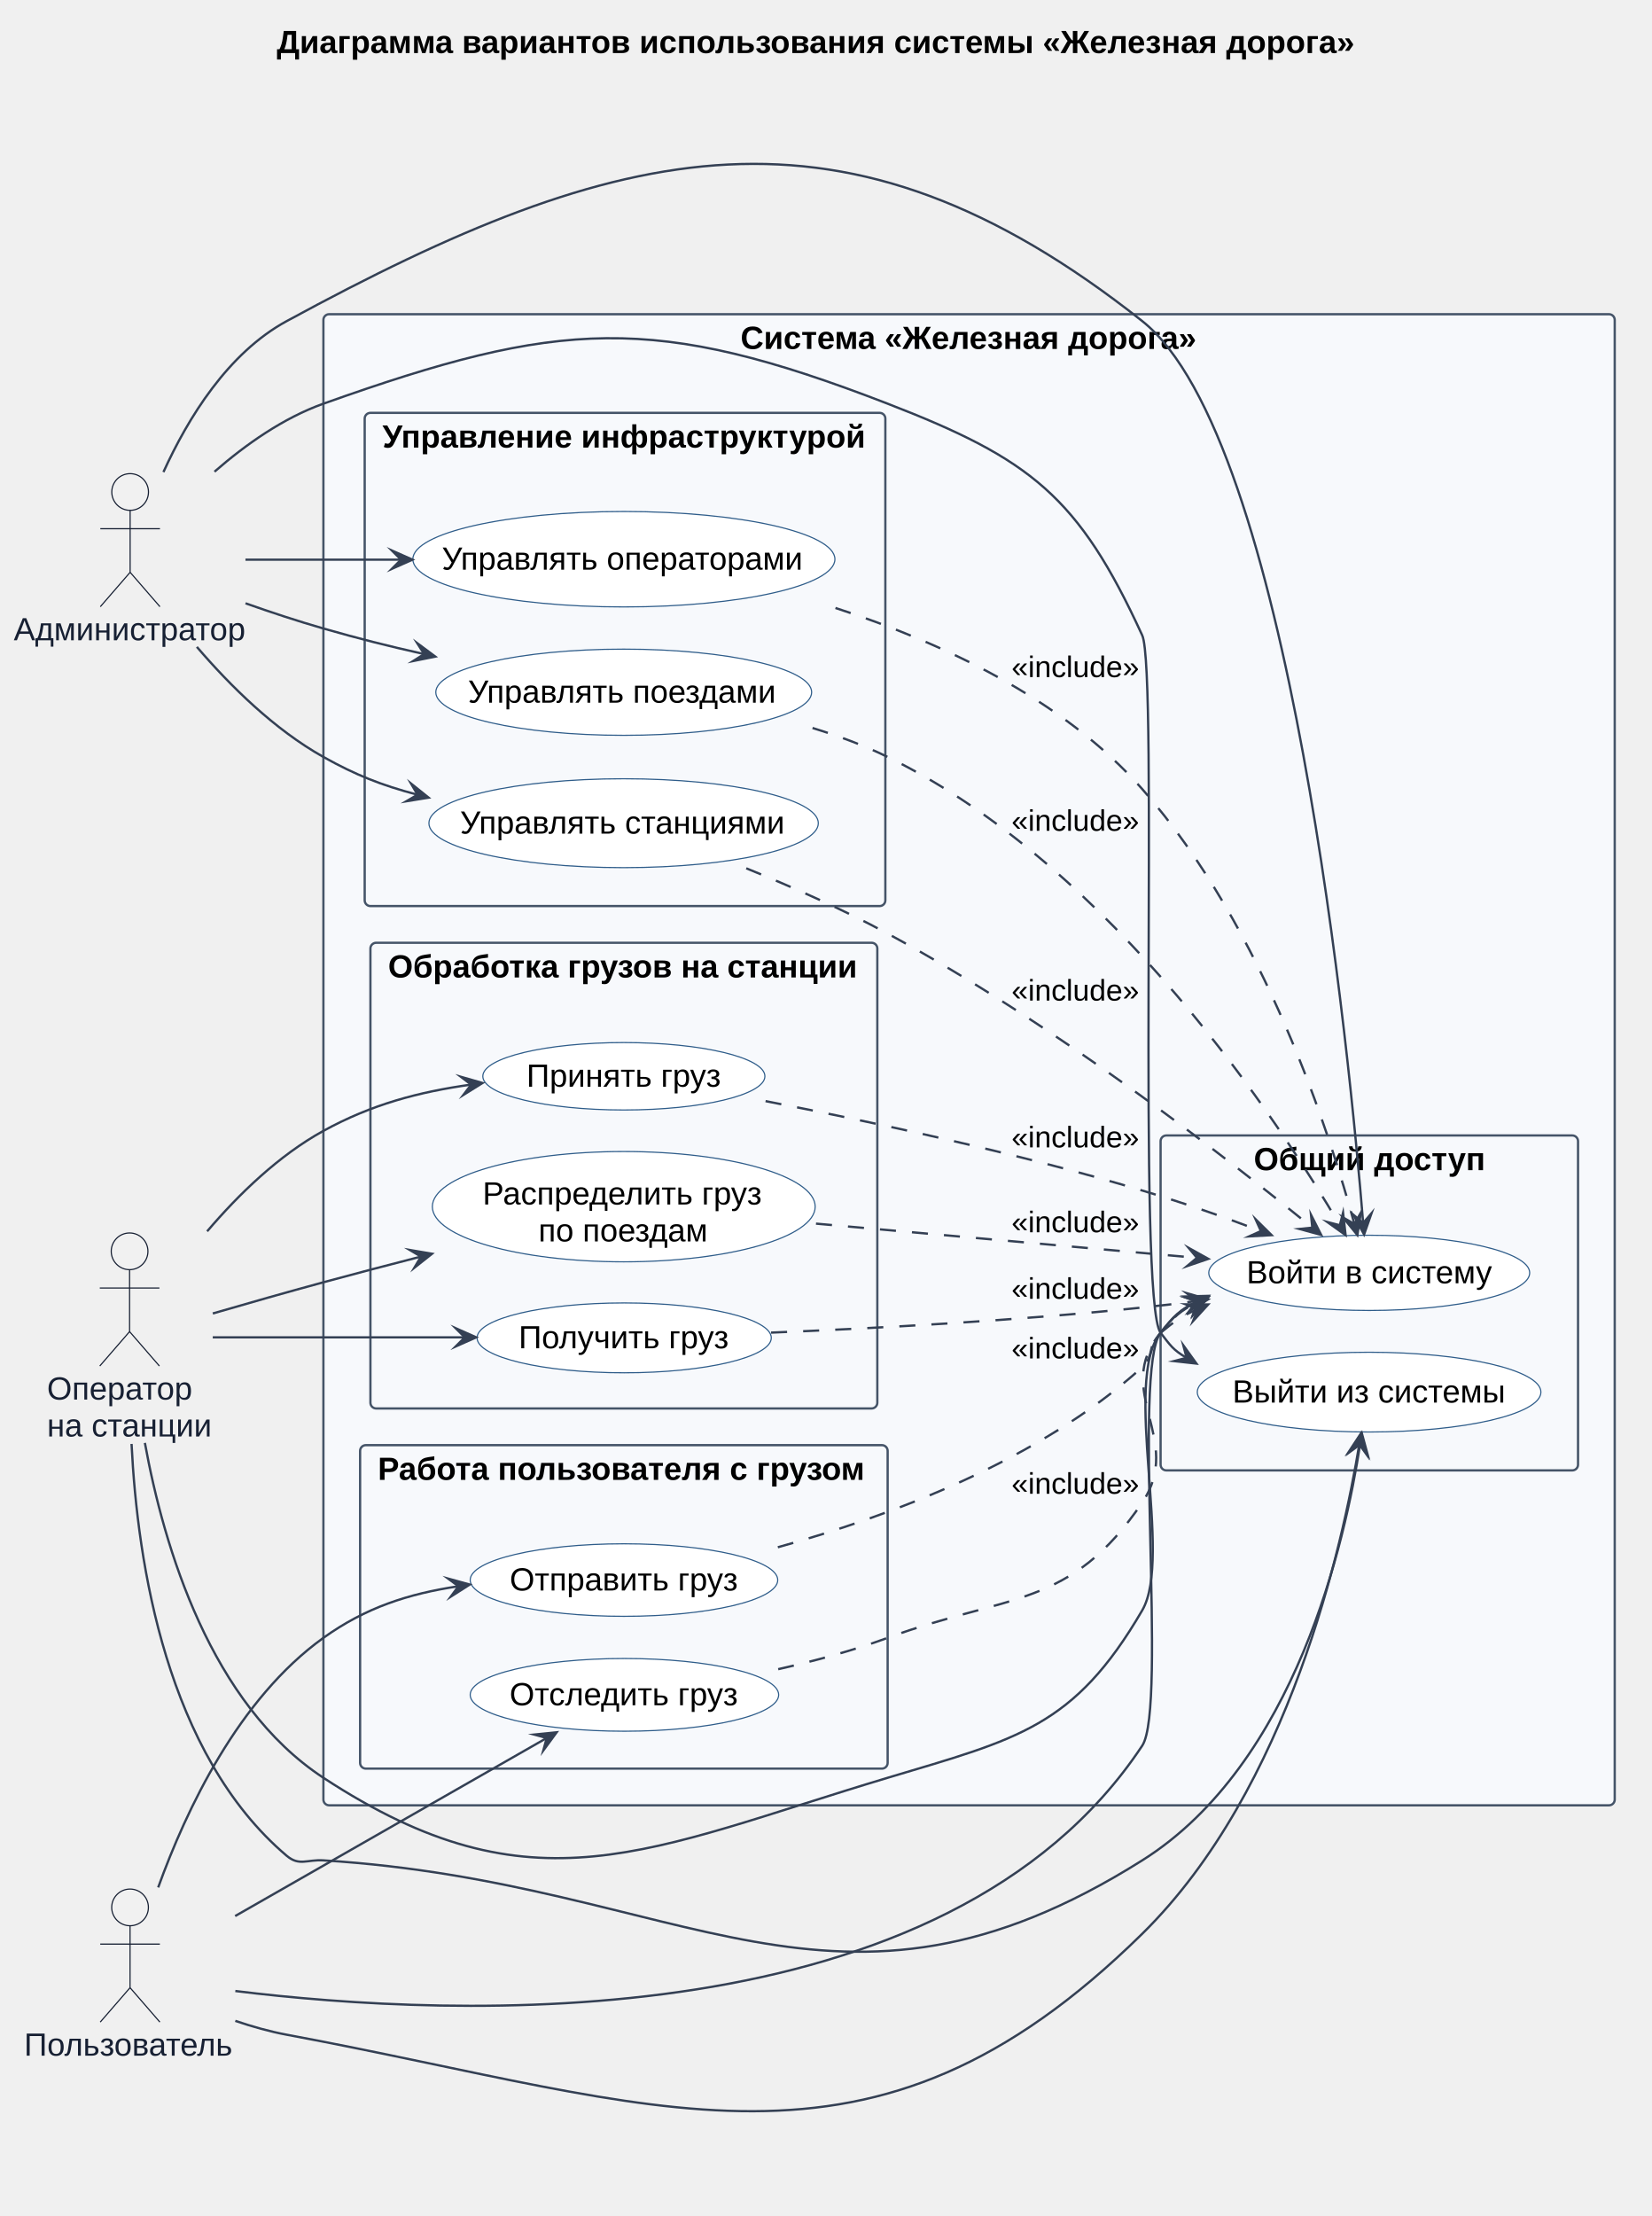
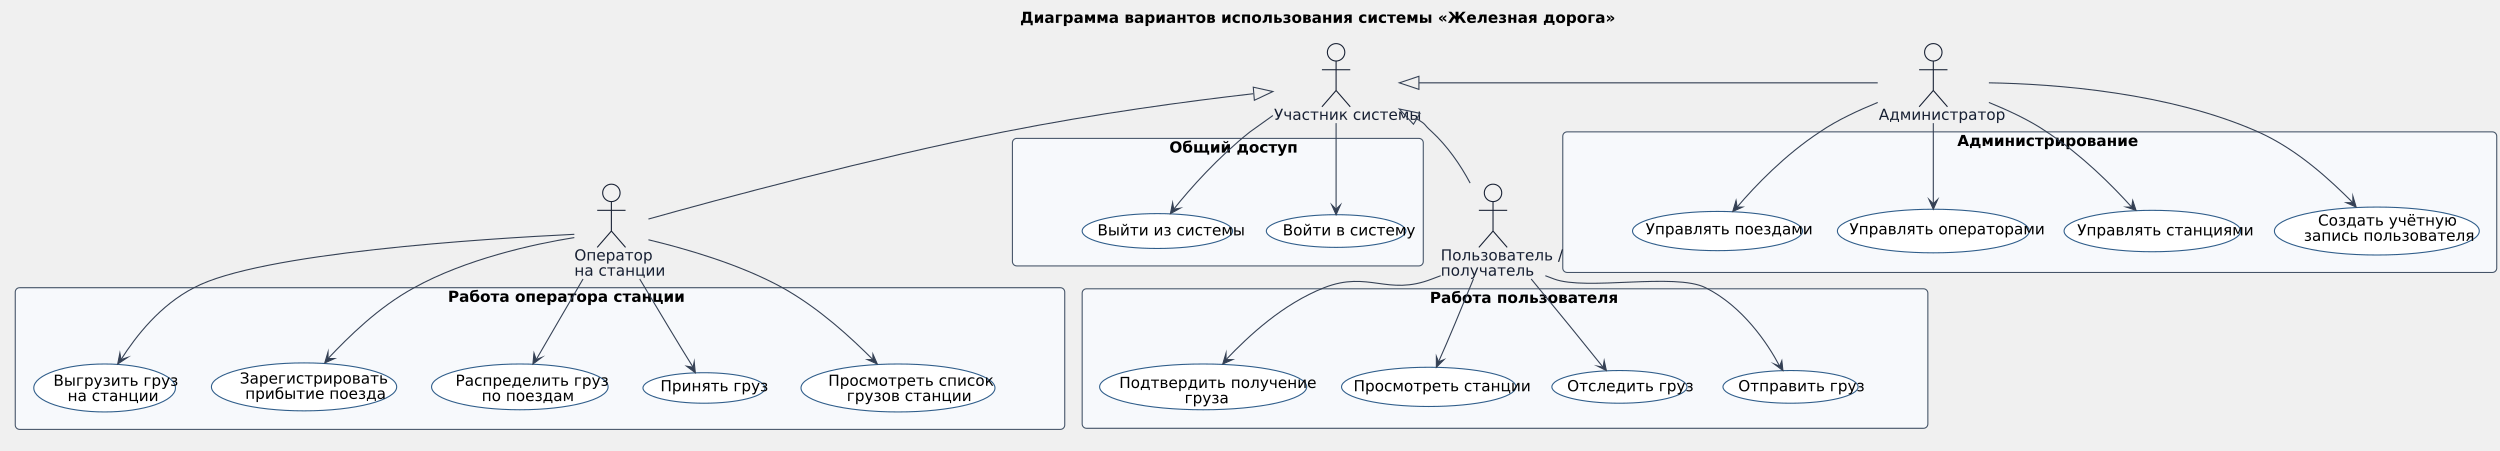
- <svg xmlns="http://www.w3.org/2000/svg" version="1.1" data-diagram-type="DESCRIPTION" style="width:720px;height:966px;background:#FFFFFF;" width="720px" height="966px" viewBox="0 0 720 966" zoomAndPan="magnify" preserveAspectRatio="none" contentStyleType="text/css">
+ <svg xmlns="http://www.w3.org/2000/svg" version="1.1" style="width:2294px;height:413px;background:#FFFFFF;" width="2294px" height="413px" viewBox="0 0 2294 413" zoomAndPan="magnify" preserveAspectRatio="none" contentStyleType="text/css">
  <defs />
  <g font-family="sans-serif" lengthAdjust="spacing">
-     <g class="title" data-source-line="1">
-       <text x="120.66" y="23.132" fill="#000" font-size="14" textLength="471.68" font-weight="700" font-family="Arial">Диаграмма вариантов использования системы «Железная дорога»</text>
+     <g class="title" data-source-line="2">
+       <text x="936" y="21" fill="#000" font-size="14" textLength="420" font-weight="700" font-family="DejaVu Sans">Диаграмма вариантов использования системы «Железная дорога»</text>
    </g>
-     <g class="cluster" data-qualified-name="system" id="ent0004" data-source-line="23">
-       <rect x="141" y="136.973" width="563" height="650" fill="#F7F9FC" style="stroke:#455468;stroke-width:1;" rx="2.5" ry="2.5" />
-       <text x="322.856" y="152.105" fill="#000" font-size="14" textLength="199.288" font-weight="700" font-family="Arial">Система «Железная дорога»</text>
+     <g class="cluster" data-qualified-name="common" id="ent0005" data-source-line="23">
+       <rect x="929" y="127" width="377" height="117" fill="#F7F9FC" style="stroke:#455468;stroke-width:1;" rx="4" ry="4" />
+       <text x="1073" y="140" fill="#000" font-size="14" textLength="90" font-weight="700" font-family="DejaVu Sans">Общий доступ</text>
+       <text x="1118" y="154" fill="#000" font-size="14" font-weight="700" font-family="DejaVu Sans"> </text>
+       <text x="1118" y="168" fill="#000" font-size="14" font-weight="700" font-family="DejaVu Sans"> </text>
    </g>
-     <g class="cluster" data-qualified-name="system...... ......" id="ent0005" data-source-line="24">
-       <rect x="506" y="494.973" width="182" height="146" fill="#F7F9FC" style="stroke:#455468;stroke-width:1;" rx="2.5" ry="2.5" />
-       <text x="546.612" y="510.105" fill="#000" font-size="14" textLength="100.775" font-weight="700" font-family="Arial">Общий доступ</text>
+     <g class="cluster" data-qualified-name="adminScope" id="ent0008" data-source-line="28">
+       <rect x="1434" y="121" width="857" height="129" fill="#F7F9FC" style="stroke:#455468;stroke-width:1;" rx="4" ry="4" />
+       <text x="1796" y="134" fill="#000" font-size="14" textLength="133" font-weight="700" font-family="DejaVu Sans">Администрирование</text>
+       <text x="1863" y="148" fill="#000" font-size="14" font-weight="700" font-family="DejaVu Sans"> </text>
+       <text x="1863" y="162" fill="#000" font-size="14" font-weight="700" font-family="DejaVu Sans"> </text>
    </g>
-     <g class="cluster" data-qualified-name="system........... ..............." id="ent0008" data-source-line="29">
-       <rect x="159" y="179.973" width="227" height="215" fill="#F7F9FC" style="stroke:#455468;stroke-width:1;" rx="2.5" ry="2.5" />
-       <text x="166.741" y="195.105" fill="#000" font-size="14" textLength="211.518" font-weight="700" font-family="Arial">Управление инфраструктурой</text>
+     <g class="cluster" data-qualified-name="operatorScope" id="ent0013" data-source-line="35">
+       <rect x="14" y="264" width="963" height="130" fill="#F7F9FC" style="stroke:#455468;stroke-width:1;" rx="4" ry="4" />
+       <text x="411" y="277" fill="#000" font-size="14" textLength="168" font-weight="700" font-family="DejaVu Sans">Работа оператора станции</text>
+       <text x="496" y="291" fill="#000" font-size="14" font-weight="700" font-family="DejaVu Sans"> </text>
+       <text x="496" y="305" fill="#000" font-size="14" font-weight="700" font-family="DejaVu Sans"> </text>
    </g>
-     <g class="cluster" data-qualified-name="system.......... ...... .. ......." id="ent0012" data-source-line="35">
-       <rect x="161.5" y="410.973" width="221" height="203" fill="#F7F9FC" style="stroke:#455468;stroke-width:1;" rx="2.5" ry="2.5" />
-       <text x="169.188" y="426.105" fill="#000" font-size="14" textLength="205.625" font-weight="700" font-family="Arial">Обработка грузов на станции</text>
+     <g class="cluster" data-qualified-name="userScope" id="ent0019" data-source-line="43">
+       <rect x="993" y="265" width="776" height="128" fill="#F7F9FC" style="stroke:#455468;stroke-width:1;" rx="4" ry="4" />
+       <text x="1312" y="278" fill="#000" font-size="14" textLength="137" font-weight="700" font-family="DejaVu Sans">Работа пользователя</text>
+       <text x="1381" y="292" fill="#000" font-size="14" font-weight="700" font-family="DejaVu Sans"> </text>
+       <text x="1381" y="306" fill="#000" font-size="14" font-weight="700" font-family="DejaVu Sans"> </text>
    </g>
-     <g class="cluster" data-qualified-name="system....... ............ . ......" id="ent0016" data-source-line="41">
-       <rect x="157" y="629.973" width="230" height="141" fill="#F7F9FC" style="stroke:#455468;stroke-width:1;" rx="2.5" ry="2.5" />
-       <text x="164.713" y="645.105" fill="#000" font-size="14" textLength="214.573" font-weight="700" font-family="Arial">Работа пользователя с грузом</text>
+     <g class="entity" data-qualified-name="systemActor" id="ent0001" data-source-line="18">
+       <ellipse cx="1226" cy="48" rx="8" ry="8" fill="#F1F1F1" style="stroke:#172033;stroke-width:1;" />
+       <path d="M1226,56 L1226,83 M1213,64 L1239,64 M1226,83 L1213,98 M1226,83 L1239,98" style="stroke:#172033;stroke-width:1;" fill="none" />
+       <text x="1169" y="110" fill="#172033" font-size="14" textLength="115" font-family="DejaVu Sans">Участник системы</text>
    </g>
-     <g class="entity" data-qualified-name="admin" id="ent0001" data-source-line="19">
-       <ellipse cx="56.736" cy="214.473" rx="8" ry="8" fill="#F1F1F1" style="stroke:#172033;stroke-width:0.5;" />
-       <path d="M56.736,222.473 L56.736,249.473 M43.736,230.473 L69.736,230.473 M56.736,249.473 L43.736,264.473 M56.736,249.473 L69.736,264.473" style="stroke:#172033;stroke-width:0.5;" fill="none" />
-       <text x="6" y="279.105" fill="#172033" font-size="14" textLength="101.473" font-family="Arial">Администратор</text>
+     <g class="entity" data-qualified-name="admin" id="ent0002" data-source-line="19">
+       <ellipse cx="1774" cy="48" rx="8" ry="8" fill="#F1F1F1" style="stroke:#172033;stroke-width:1;" />
+       <path d="M1774,56 L1774,83 M1761,64 L1787,64 M1774,83 L1761,98 M1774,83 L1787,98" style="stroke:#172033;stroke-width:1;" fill="none" />
+       <text x="1724" y="110" fill="#172033" font-size="14" textLength="101" font-family="DejaVu Sans">Администратор</text>
    </g>
-     <g class="entity" data-qualified-name="operator" id="ent0002" data-source-line="20">
-       <ellipse cx="56.498" cy="545.473" rx="8" ry="8" fill="#F1F1F1" style="stroke:#172033;stroke-width:0.5;" />
-       <path d="M56.498,553.473 L56.498,580.473 M43.498,561.473 L69.498,561.473 M56.498,580.473 L43.498,595.473 M56.498,580.473 L69.498,595.473" style="stroke:#172033;stroke-width:0.5;" fill="none" />
-       <text x="20.5" y="610.105" fill="#172033" font-size="14" textLength="63.813" font-family="Arial">Оператор</text>
-       <text x="20.5" y="626.203" fill="#172033" font-size="14" textLength="71.996" font-family="Arial">на станции</text>
+     <g class="entity" data-qualified-name="operator" id="ent0003" data-source-line="20">
+       <ellipse cx="561" cy="177" rx="8" ry="8" fill="#F1F1F1" style="stroke:#172033;stroke-width:1;" />
+       <path d="M561,185 L561,212 M548,193 L574,193 M561,212 L548,227 M561,212 L574,227" style="stroke:#172033;stroke-width:1;" fill="none" />
+       <text x="527" y="239" fill="#172033" font-size="14" textLength="64" font-family="DejaVu Sans">Оператор</text>
+       <text x="527" y="253" fill="#172033" font-size="14" textLength="68" font-family="DejaVu Sans">на станции</text>
    </g>
-     <g class="entity" data-qualified-name="user" id="ent0003" data-source-line="21">
-       <ellipse cx="56.701" cy="831.473" rx="8" ry="8" fill="#F1F1F1" style="stroke:#172033;stroke-width:0.5;" />
-       <path d="M56.701,839.473 L56.701,866.473 M43.701,847.473 L69.701,847.473 M56.701,866.473 L43.701,881.473 M56.701,866.473 L69.701,881.473" style="stroke:#172033;stroke-width:0.5;" fill="none" />
-       <text x="10.5" y="896.105" fill="#172033" font-size="14" textLength="92.401" font-family="Arial">Пользователь</text>
+     <g class="entity" data-qualified-name="user" id="ent0004" data-source-line="21">
+       <ellipse cx="1370" cy="177" rx="8" ry="8" fill="#F1F1F1" style="stroke:#172033;stroke-width:1;" />
+       <path d="M1370,185 L1370,212 M1357,193 L1383,193 M1370,212 L1357,227 M1370,212 L1383,227" style="stroke:#172033;stroke-width:1;" fill="none" />
+       <text x="1322" y="239" fill="#172033" font-size="14" textLength="96" font-family="DejaVu Sans">Пользователь /</text>
+       <text x="1322" y="253" fill="#172033" font-size="14" textLength="75" font-family="DejaVu Sans">получатель</text>
    </g>
-     <g class="entity" data-qualified-name="system...... .......login" id="ent0006" data-source-line="25">
-       <ellipse cx="596.963" cy="554.865" rx="69.963" ry="16.393" fill="#FFF" style="stroke:#2F5D8A;stroke-width:0.5;" />
-       <text x="543.444" y="559.415" fill="#000" font-size="14" textLength="107.037" font-family="Arial">Войти в систему</text>
+     <g class="entity" data-qualified-name="common.login" id="ent0006" data-source-line="24">
+       <ellipse cx="1226" cy="212" rx="64" ry="15" fill="#FFF" style="stroke:#2F5D8A;stroke-width:1;" />
+       <text x="1177" y="216" fill="#000" font-size="14" textLength="99" font-family="DejaVu Sans">Войти в систему</text>
    </g>
-     <g class="entity" data-qualified-name="system...... .......logout" id="ent0007" data-source-line="26">
-       <ellipse cx="596.907" cy="606.854" rx="74.907" ry="17.381" fill="#FFF" style="stroke:#2F5D8A;stroke-width:0.5;" />
-       <text x="537.318" y="611.404" fill="#000" font-size="14" textLength="119.178" font-family="Arial">Выйти из системы</text>
+     <g class="entity" data-qualified-name="common.logout" id="ent0007" data-source-line="25">
+       <ellipse cx="1062" cy="212" rx="69" ry="16" fill="#FFF" style="stroke:#2F5D8A;stroke-width:1;" />
+       <text x="1007" y="216" fill="#000" font-size="14" textLength="111" font-family="DejaVu Sans">Выйти из системы</text>
    </g>
-     <g class="entity" data-qualified-name="system........... ................stations" id="ent0009" data-source-line="30">
-       <ellipse cx="271.886" cy="358.85" rx="84.886" ry="19.377" fill="#FFF" style="stroke:#2F5D8A;stroke-width:0.5;" />
-       <text x="200.573" y="363.399" fill="#000" font-size="14" textLength="142.625" font-family="Arial">Управлять станциями</text>
+     <g class="entity" data-qualified-name="adminScope.createUser" id="ent0009" data-source-line="29">
+       <ellipse cx="2181" cy="212" rx="94" ry="22" fill="#FFF" style="stroke:#2F5D8A;stroke-width:1;" />
+       <text x="2127" y="207" fill="#000" font-size="14" textLength="108" font-family="DejaVu Sans">Создать учётную</text>
+       <text x="2114" y="221" fill="#000" font-size="14" textLength="134" font-family="DejaVu Sans">запись пользователя</text>
    </g>
-     <g class="entity" data-qualified-name="system........... ................operators" id="ent0010" data-source-line="31">
-       <ellipse cx="272.005" cy="243.774" rx="92.005" ry="20.801" fill="#FFF" style="stroke:#2F5D8A;stroke-width:0.5;" />
-       <text x="192.619" y="248.323" fill="#000" font-size="14" textLength="158.771" font-family="Arial">Управлять операторами</text>
+     <g class="entity" data-qualified-name="adminScope.stations" id="ent0010" data-source-line="30">
+       <ellipse cx="1975" cy="212" rx="81" ry="19" fill="#FFF" style="stroke:#2F5D8A;stroke-width:1;" />
+       <text x="1906" y="216" fill="#000" font-size="14" textLength="139" font-family="DejaVu Sans">Управлять станциями</text>
    </g>
-     <g class="entity" data-qualified-name="system........... ................trains" id="ent0011" data-source-line="32">
-       <ellipse cx="271.933" cy="301.759" rx="81.933" ry="18.787" fill="#FFF" style="stroke:#2F5D8A;stroke-width:0.5;" />
-       <text x="204.031" y="306.309" fill="#000" font-size="14" textLength="135.803" font-family="Arial">Управлять поездами</text>
+     <g class="entity" data-qualified-name="adminScope.operators" id="ent0011" data-source-line="31">
+       <ellipse cx="1774" cy="212" rx="88" ry="20" fill="#FFF" style="stroke:#2F5D8A;stroke-width:1;" />
+       <text x="1697" y="215" fill="#000" font-size="14" textLength="155" font-family="DejaVu Sans">Управлять операторами</text>
    </g>
-     <g class="entity" data-qualified-name="system.......... ...... .. ........receive" id="ent0013" data-source-line="36">
-       <ellipse cx="271.992" cy="469.171" rx="61.492" ry="14.698" fill="#FFF" style="stroke:#2F5D8A;stroke-width:0.5;" />
-       <text x="229.548" y="473.721" fill="#000" font-size="14" textLength="84.889" font-family="Arial">Принять груз</text>
+     <g class="entity" data-qualified-name="adminScope.trains" id="ent0012" data-source-line="32">
+       <ellipse cx="1576" cy="212" rx="78" ry="18" fill="#FFF" style="stroke:#2F5D8A;stroke-width:1;" />
+       <text x="1510" y="215" fill="#000" font-size="14" textLength="132" font-family="DejaVu Sans">Управлять поездами</text>
    </g>
-     <g class="entity" data-qualified-name="system.......... ...... .. ........distribute" id="ent0014" data-source-line="37">
-       <ellipse cx="271.954" cy="526.011" rx="83.454" ry="24.038" fill="#FFF" style="stroke:#2F5D8A;stroke-width:0.5;" />
-       <text x="210.389" y="525.066" fill="#000" font-size="14" textLength="123.129" font-family="Arial">Распределить груз</text>
-       <text x="234.749" y="541.164" fill="#000" font-size="14" textLength="74.409" font-family="Arial">по поездам</text>
+     <g class="entity" data-qualified-name="operatorScope.listCargo" id="ent0014" data-source-line="36">
+       <ellipse cx="824" cy="356" rx="89" ry="22" fill="#FFF" style="stroke:#2F5D8A;stroke-width:1;" />
+       <text x="760" y="354" fill="#000" font-size="14" textLength="129" font-family="DejaVu Sans">Просмотреть список</text>
+       <text x="777" y="368" fill="#000" font-size="14" textLength="94" font-family="DejaVu Sans">грузов станции</text>
    </g>
-     <g class="entity" data-qualified-name="system.......... ...... .. ........pickup" id="ent0015" data-source-line="38">
-       <ellipse cx="272.136" cy="583.2" rx="64.136" ry="15.227" fill="#FFF" style="stroke:#2F5D8A;stroke-width:0.5;" />
-       <text x="226.116" y="587.749" fill="#000" font-size="14" textLength="92.039" font-family="Arial">Получить груз</text>
+     <g class="entity" data-qualified-name="operatorScope.receive" id="ent0015" data-source-line="37">
+       <ellipse cx="646" cy="356" rx="56" ry="14" fill="#FFF" style="stroke:#2F5D8A;stroke-width:1;" />
+       <text x="606" y="359" fill="#000" font-size="14" textLength="81" font-family="DejaVu Sans">Принять груз</text>
    </g>
-     <g class="entity" data-qualified-name="system....... ............ . .......send" id="ent0017" data-source-line="42">
-       <ellipse cx="272.038" cy="688.78" rx="67.038" ry="15.808" fill="#FFF" style="stroke:#2F5D8A;stroke-width:0.5;" />
-       <text x="222.228" y="693.33" fill="#000" font-size="14" textLength="99.62" font-family="Arial">Отправить груз</text>
+     <g class="entity" data-qualified-name="operatorScope.distribute" id="ent0016" data-source-line="38">
+       <ellipse cx="477" cy="355" rx="81" ry="21" fill="#FFF" style="stroke:#2F5D8A;stroke-width:1;" />
+       <text x="418" y="354" fill="#000" font-size="14" textLength="119" font-family="DejaVu Sans">Распределить груз</text>
+       <text x="442" y="368" fill="#000" font-size="14" textLength="71" font-family="DejaVu Sans">по поездам</text>
    </g>
-     <g class="entity" data-qualified-name="system....... ............ . .......track" id="ent0018" data-source-line="43">
-       <ellipse cx="272.245" cy="738.822" rx="67.245" ry="15.849" fill="#FFF" style="stroke:#2F5D8A;stroke-width:0.5;" />
-       <text x="222.169" y="743.371" fill="#000" font-size="14" textLength="100.153" font-family="Arial">Отследить груз</text>
+     <g class="entity" data-qualified-name="operatorScope.arrival" id="ent0017" data-source-line="39">
+       <ellipse cx="279" cy="355" rx="85" ry="22" fill="#FFF" style="stroke:#2F5D8A;stroke-width:1;" />
+       <text x="220" y="352" fill="#000" font-size="14" textLength="118" font-family="DejaVu Sans">Зарегистрировать</text>
+       <text x="225" y="366" fill="#000" font-size="14" textLength="109" font-family="DejaVu Sans">прибытие поезда</text>
    </g>
-     <g class="link" data-entity-1="ent0001" data-entity-2="ent0006" id="lnk19" data-link-type="dependency">
-       <polygon points="594.722,538.139,597.981,528.844,594.318,533.155,590.007,529.492,594.722,538.139" fill="#344054" style="stroke:#344054;stroke-width:1;stroke-linejoin:miter;stroke-miterlimit:10;" />
-       <path d="M71.251,205.791 C81.961,182.214 99.37,153.893 125,139.973 C270.678,60.852 368.003,37.099 498,139.973 C562.583,191.081 588.527,461.858 594.318,533.155" style="stroke:#344054;stroke-width:1;" fill="none" />
+     <g class="entity" data-qualified-name="operatorScope.unload" id="ent0018" data-source-line="40">
+       <ellipse cx="96" cy="356" rx="65" ry="22" fill="#FFF" style="stroke:#2F5D8A;stroke-width:1;" />
+       <text x="49" y="354" fill="#000" font-size="14" textLength="93" font-family="DejaVu Sans">Выгрузить груз</text>
+       <text x="62" y="368" fill="#000" font-size="14" textLength="68" font-family="DejaVu Sans">на станции</text>
    </g>
-     <g class="link" data-entity-1="ent0001" data-entity-2="ent0007" id="lnk20" data-link-type="dependency">
-       <polygon points="521.646,594.419,515.898,586.422,517.33,591.895,511.858,593.327,521.646,594.419" fill="#344054" style="stroke:#344054;stroke-width:1;stroke-linejoin:miter;stroke-miterlimit:10;" />
-       <path d="M93.519,205.614 C107.123,193.75 123.562,182.175 141,175.973 C244.012,139.334 285.031,136.525 387,175.973 C449.206,200.038 470.23,216.329 498,276.973 C505.034,292.334 495.669,567.605 506,580.973 C510.276,586.506 511.34,588.39 517.33,591.895" style="stroke:#344054;stroke-width:1;" fill="none" />
+     <g class="entity" data-qualified-name="userScope.send" id="ent0020" data-source-line="44">
+       <ellipse cx="1643" cy="355" rx="62" ry="15" fill="#FFF" style="stroke:#2F5D8A;stroke-width:1;" />
+       <text x="1595" y="359" fill="#000" font-size="14" textLength="96" font-family="DejaVu Sans">Отправить груз</text>
    </g>
-     <g class="link" data-entity-1="ent0001" data-entity-2="ent0009" id="lnk21" data-link-type="dependency">
-       <polygon points="186.877,347.712,179.192,341.553,182.042,346.439,177.155,349.289,186.877,347.712" fill="#344054" style="stroke:#344054;stroke-width:1;stroke-linejoin:miter;stroke-miterlimit:10;" />
-       <path d="M85.822,281.993 C100.481,299.106 119.748,318.091 141,329.973 C155.028,337.816 166.185,342.265 182.042,346.439" style="stroke:#344054;stroke-width:1;" fill="none" />
+     <g class="entity" data-qualified-name="userScope.track" id="ent0021" data-source-line="45">
+       <ellipse cx="1486" cy="355" rx="62" ry="15" fill="#FFF" style="stroke:#2F5D8A;stroke-width:1;" />
+       <text x="1438" y="359" fill="#000" font-size="14" textLength="96" font-family="DejaVu Sans">Отследить груз</text>
    </g>
-     <g class="link" data-entity-1="ent0001" data-entity-2="ent0010" id="lnk22" data-link-type="dependency">
-       <polygon points="179.837,243.973,170.837,239.973,174.837,243.973,170.837,247.973,179.837,243.973" fill="#344054" style="stroke:#344054;stroke-width:1;stroke-linejoin:miter;stroke-miterlimit:10;" />
-       <path d="M107.018,243.973 C128.698,243.973 149.85,243.973 174.837,243.973" style="stroke:#344054;stroke-width:1;" fill="none" />
+     <g class="entity" data-qualified-name="userScope.listStations" id="ent0022" data-source-line="46">
+       <ellipse cx="1311" cy="355" rx="80" ry="18" fill="#FFF" style="stroke:#2F5D8A;stroke-width:1;" />
+       <text x="1242" y="359" fill="#000" font-size="14" textLength="138" font-family="DejaVu Sans">Просмотреть станции</text>
    </g>
-     <g class="link" data-entity-1="ent0001" data-entity-2="ent0011" id="lnk23" data-link-type="dependency">
-       <polygon points="189.797,286.223,181.889,280.353,184.918,285.13,180.141,288.159,189.797,286.223" fill="#344054" style="stroke:#344054;stroke-width:1;stroke-linejoin:miter;stroke-miterlimit:10;" />
-       <path d="M107.041,262.993 C118.126,266.906 129.892,270.796 141,273.973 C156.649,278.448 168.659,281.489 184.918,285.13" style="stroke:#344054;stroke-width:1;" fill="none" />
+     <g class="entity" data-qualified-name="userScope.pickup" id="ent0023" data-source-line="47">
+       <ellipse cx="1104" cy="355" rx="95" ry="21" fill="#FFF" style="stroke:#2F5D8A;stroke-width:1;" />
+       <text x="1027" y="356" fill="#000" font-size="14" textLength="154" font-family="DejaVu Sans">Подтвердить получение</text>
+       <text x="1087" y="370" fill="#000" font-size="14" textLength="34" font-family="DejaVu Sans">груза</text>
    </g>
-     <g class="link" data-entity-1="ent0002" data-entity-2="ent0006" id="lnk24" data-link-type="dependency">
-       <polygon points="526.611,565.212,516.767,565.509,522.105,567.379,520.235,572.718,526.611,565.212" fill="#344054" style="stroke:#344054;stroke-width:1;stroke-linejoin:miter;stroke-miterlimit:10;" />
-       <path d="M63.165,628.989 C71.523,674.798 91.906,742.788 141,774.973 C232.436,834.916 282.259,806.328 387,774.973 C443.566,758.039 468.276,752.991 498,701.973 C511.566,678.689 489.102,601.964 506,580.973 C511.507,574.132 514.19,571.187 522.105,567.379" style="stroke:#344054;stroke-width:1;" fill="none" />
+     <g class="link" data-entity-1="ent0001" data-entity-2="ent0002" id="lnk25" data-link-type="extension">
+       <polygon points="1284,76,1302,82,1302,70,1284,76" fill="none" style="stroke:#344054;stroke-width:1;stroke-linejoin:miter;stroke-miterlimit:10;" />
+       <path d="M1302,76 C1448,76 1577,76 1723,76" style="stroke:#344054;stroke-width:1;" fill="none" />
    </g>
-     <g class="link" data-entity-1="ent0002" data-entity-2="ent0007" id="lnk25" data-link-type="dependency">
-       <polygon points="593.726,624.733,588.404,633.021,592.966,629.675,596.312,634.237,593.726,624.733" fill="#344054" style="stroke:#344054;stroke-width:1;stroke-linejoin:miter;stroke-miterlimit:10;" />
-       <path d="M57.354,629.438 C59.907,681.581 72.649,764.658 125,808.973 C130.47,813.603 133.847,810.528 141,810.973 C299.36,820.832 363.694,895.453 498,810.973 C565.183,768.714 586.6,671.072 592.966,629.675" style="stroke:#344054;stroke-width:1;" fill="none" />
+     <g class="link" data-entity-1="ent0001" data-entity-2="ent0003" id="lnk27" data-link-type="extension">
+       <polygon points="1168,84,1150,80,1151,92,1168,84" fill="none" style="stroke:#344054;stroke-width:1;stroke-linejoin:miter;stroke-miterlimit:10;" />
+       <path d="M1150,86 C1089,93 1007,104 921,121 C800,145 659,183 595,201" style="stroke:#344054;stroke-width:1;" fill="none" />
    </g>
-     <g class="link" data-entity-1="ent0002" data-entity-2="ent0013" id="lnk26" data-link-type="dependency">
-       <polygon points="210.382,472.1,200.915,469.386,205.43,472.793,202.023,477.309,210.382,472.1" fill="#344054" style="stroke:#344054;stroke-width:1;stroke-linejoin:miter;stroke-miterlimit:10;" />
-       <path d="M90.311,536.76 C104.153,520.509 121.576,503.653 141,492.973 C162.016,481.418 182.585,475.99 205.43,472.793" style="stroke:#344054;stroke-width:1;" fill="none" />
+     <g class="link" data-entity-1="ent0001" data-entity-2="ent0004" id="lnk29" data-link-type="extension">
+       <polygon points="1284,100,1297,114,1303,104,1284,100" fill="none" style="stroke:#344054;stroke-width:1;stroke-linejoin:miter;stroke-miterlimit:10;" />
+       <path d="M1300,109 C1310,115 1305,113 1314,121 C1328,134 1340,151 1349,168" style="stroke:#344054;stroke-width:1;" fill="none" />
    </g>
-     <g class="link" data-entity-1="ent0002" data-entity-2="ent0014" id="lnk27" data-link-type="dependency">
-       <polygon points="188.373,546.534,178.662,544.893,183.53,547.775,180.648,552.643,188.373,546.534" fill="#344054" style="stroke:#344054;stroke-width:1;stroke-linejoin:miter;stroke-miterlimit:10;" />
-       <path d="M92.779,572.568 C107.636,568.255 125.13,563.267 141,558.973 C156.284,554.837 167.778,551.812 183.53,547.775" style="stroke:#344054;stroke-width:1;" fill="none" />
+     <g class="link" data-entity-1="ent0001" data-entity-2="ent0006" id="lnk30" data-link-type="dependency">
+       <polygon points="1226,197,1230,188,1226,192,1222,188,1226,197" fill="#344054" style="stroke:#344054;stroke-width:1;stroke-linejoin:miter;stroke-miterlimit:10;" />
+       <path d="M1226,113 C1226,141 1226,172 1226,192" style="stroke:#344054;stroke-width:1;" fill="none" />
    </g>
-     <g class="link" data-entity-1="ent0002" data-entity-2="ent0015" id="lnk28" data-link-type="dependency">
-       <polygon points="207.634,582.973,198.634,578.973,202.634,582.973,198.634,586.973,207.634,582.973" fill="#344054" style="stroke:#344054;stroke-width:1;stroke-linejoin:miter;stroke-miterlimit:10;" />
-       <path d="M92.755,582.973 C123.904,582.973 165.084,582.973 202.634,582.973" style="stroke:#344054;stroke-width:1;" fill="none" />
+     <g class="link" data-entity-1="ent0001" data-entity-2="ent0007" id="lnk31" data-link-type="dependency">
+       <polygon points="1074,196,1083,191,1077,192,1076,186,1074,196" fill="#344054" style="stroke:#344054;stroke-width:1;stroke-linejoin:miter;stroke-miterlimit:10;" />
+       <path d="M1168,106 C1161,111 1154,116 1147,121 C1118,144 1092,173 1077,192" style="stroke:#344054;stroke-width:1;" fill="none" />
    </g>
-     <g class="link" data-entity-1="ent0003" data-entity-2="ent0006" id="lnk29" data-link-type="dependency">
-       <polygon points="526.912,564.89,517.066,565.153,522.398,567.042,520.509,572.374,526.912,564.89" fill="#344054" style="stroke:#344054;stroke-width:1;stroke-linejoin:miter;stroke-miterlimit:10;" />
-       <path d="M102.599,867.924 C196.739,879.512 412.49,890.111 498,760.973 C509.053,744.281 493.615,596.702 506,580.973 C511.534,573.945 514.33,570.888 522.398,567.042" style="stroke:#344054;stroke-width:1;" fill="none" />
+     <g class="link" data-entity-1="ent0002" data-entity-2="ent0009" id="lnk32" data-link-type="dependency">
+       <polygon points="2162,190,2159,180,2159,186,2153,186,2162,190" fill="#344054" style="stroke:#344054;stroke-width:1;stroke-linejoin:miter;stroke-miterlimit:10;" />
+       <path d="M1825,76 C1886,77 1991,85 2072,121 C2108,137 2138,165 2159,186" style="stroke:#344054;stroke-width:1;" fill="none" />
    </g>
-     <g class="link" data-entity-1="ent0003" data-entity-2="ent0007" id="lnk30" data-link-type="dependency">
-       <polygon points="593.445,624.689,588.034,632.918,592.631,629.622,595.927,634.22,593.445,624.689" fill="#344054" style="stroke:#344054;stroke-width:1;stroke-linejoin:miter;stroke-miterlimit:10;" />
-       <path d="M102.587,880.935 C109.949,883.435 117.592,885.595 125,886.973 C289.114,917.487 379.013,960.049 498,842.973 C562.353,779.653 585.507,672.807 592.631,629.622" style="stroke:#344054;stroke-width:1;" fill="none" />
+     <g class="link" data-entity-1="ent0002" data-entity-2="ent0010" id="lnk33" data-link-type="dependency">
+       <polygon points="1960,193,1957,184,1956,190,1951,190,1960,193" fill="#344054" style="stroke:#344054;stroke-width:1;stroke-linejoin:miter;stroke-miterlimit:10;" />
+       <path d="M1825,94 C1842,101 1862,110 1878,121 C1910,142 1938,170 1956,190" style="stroke:#344054;stroke-width:1;" fill="none" />
    </g>
-     <g class="link" data-entity-1="ent0003" data-entity-2="ent0017" id="lnk31" data-link-type="dependency">
-       <polygon points="204.818,690.737,195.323,688.121,199.873,691.481,196.513,696.032,204.818,690.737" fill="#344054" style="stroke:#344054;stroke-width:1;stroke-linejoin:miter;stroke-miterlimit:10;" />
-       <path d="M68.972,822.764 C81.217,788.781 104.029,740.484 141,713.973 C159.397,700.78 177.939,694.783 199.873,691.481" style="stroke:#344054;stroke-width:1;" fill="none" />
+     <g class="link" data-entity-1="ent0002" data-entity-2="ent0011" id="lnk34" data-link-type="dependency">
+       <polygon points="1774,192,1778,183,1774,187,1770,183,1774,192" fill="#344054" style="stroke:#344054;stroke-width:1;stroke-linejoin:miter;stroke-miterlimit:10;" />
+       <path d="M1774,113 C1774,139 1774,166 1774,187" style="stroke:#344054;stroke-width:1;" fill="none" />
    </g>
-     <g class="link" data-entity-1="ent0003" data-entity-2="ent0018" id="lnk32" data-link-type="dependency">
-       <polygon points="242.701,755.143,232.903,756.136,238.36,757.624,236.872,763.082,242.701,755.143" fill="#344054" style="stroke:#344054;stroke-width:1;stroke-linejoin:miter;stroke-miterlimit:10;" />
-       <path d="M102.517,835.249 C144.847,811.06 202.567,778.077 238.36,757.624" style="stroke:#344054;stroke-width:1;" fill="none" />
+     <g class="link" data-entity-1="ent0002" data-entity-2="ent0012" id="lnk35" data-link-type="dependency">
+       <polygon points="1590,194,1599,190,1594,190,1593,184,1590,194" fill="#344054" style="stroke:#344054;stroke-width:1;stroke-linejoin:miter;stroke-miterlimit:10;" />
+       <path d="M1723,94 C1706,101 1686,110 1670,121 C1638,142 1611,170 1594,190" style="stroke:#344054;stroke-width:1;" fill="none" />
    </g>
-     <g class="link" data-entity-1="ent0009" data-entity-2="ent0006" id="lnk33" data-link-type="dependency">
-       <polygon points="576.016,538.324,571.576,529.532,572.143,535.161,566.515,535.728,576.016,538.324" fill="#344054" style="stroke:#344054;stroke-width:1;stroke-linejoin:miter;stroke-miterlimit:10;" />
-       <path d="M325.359,378.511 C345.081,386.516 367.456,396.388 387,406.973 C461.086,447.097 536.138,505.752 572.143,535.161" style="stroke:#344054;stroke-width:1;stroke-dasharray:7,7;" fill="none" />
-       <text x="441" y="436.167" fill="#000" font-size="13" textLength="55.656" font-family="Arial">«include»</text>
+     <g class="link" data-entity-1="ent0003" data-entity-2="ent0014" id="lnk36" data-link-type="dependency">
+       <polygon points="805,334,801,325,801,330,796,330,805,334" fill="#344054" style="stroke:#344054;stroke-width:1;stroke-linejoin:miter;stroke-miterlimit:10;" />
+       <path d="M595,220 C628,228 678,242 718,264 C752,283 781,310 801,330" style="stroke:#344054;stroke-width:1;" fill="none" />
    </g>
-     <g class="link" data-entity-1="ent0010" data-entity-2="ent0006" id="lnk34" data-link-type="dependency">
-       <polygon points="591.799,538.38,593.303,528.647,590.49,533.555,585.582,530.741,591.799,538.38" fill="#344054" style="stroke:#344054;stroke-width:1;stroke-linejoin:miter;stroke-miterlimit:10;" />
-       <path d="M364.248,265.026 C410.191,279.969 463.342,304.576 498,343.973 C551.622,404.928 580.146,495.414 590.49,533.555" style="stroke:#344054;stroke-width:1;stroke-dasharray:7,7;" fill="none" />
-       <text x="441" y="295.167" fill="#000" font-size="13" textLength="55.656" font-family="Arial">«include»</text>
+     <g class="link" data-entity-1="ent0003" data-entity-2="ent0015" id="lnk37" data-link-type="dependency">
+       <polygon points="638,342,637,332,636,337,630,336,638,342" fill="#344054" style="stroke:#344054;stroke-width:1;stroke-linejoin:miter;stroke-miterlimit:10;" />
+       <path d="M587,256 C605,286 624,318 636,337" style="stroke:#344054;stroke-width:1;" fill="none" />
    </g>
-     <g class="link" data-entity-1="ent0011" data-entity-2="ent0006" id="lnk35" data-link-type="dependency">
-       <polygon points="586.669,538.422,585.559,528.636,584.136,534.111,578.661,532.688,586.669,538.422" fill="#344054" style="stroke:#344054;stroke-width:1;stroke-linejoin:miter;stroke-miterlimit:10;" />
-       <path d="M354.255,317.345 C365.531,320.787 376.751,324.951 387,329.973 C485.865,378.414 558.69,490.795 584.136,534.111" style="stroke:#344054;stroke-width:1;stroke-dasharray:7,7;" fill="none" />
-       <text x="441" y="362.167" fill="#000" font-size="13" textLength="55.656" font-family="Arial">«include»</text>
+     <g class="link" data-entity-1="ent0003" data-entity-2="ent0016" id="lnk38" data-link-type="dependency">
+       <polygon points="489,334,497,328,492,330,490,324,489,334" fill="#344054" style="stroke:#344054;stroke-width:1;stroke-linejoin:miter;stroke-miterlimit:10;" />
+       <path d="M535,256 C520,282 504,309 492,330" style="stroke:#344054;stroke-width:1;" fill="none" />
    </g>
-     <g class="link" data-entity-1="ent0013" data-entity-2="ent0006" id="lnk36" data-link-type="dependency">
-       <polygon points="554.412,538.421,547.411,531.493,549.736,536.651,544.578,538.975,554.412,538.421" fill="#344054" style="stroke:#344054;stroke-width:1;stroke-linejoin:miter;stroke-miterlimit:10;" />
-       <path d="M333.775,480 C379.402,488.875 443.185,502.552 498,518.973 C516.752,524.59 532.448,530.105 549.736,536.651" style="stroke:#344054;stroke-width:1;stroke-dasharray:7,7;" fill="none" />
-       <text x="441" y="500.167" fill="#000" font-size="13" textLength="55.656" font-family="Arial">«include»</text>
+     <g class="link" data-entity-1="ent0003" data-entity-2="ent0017" id="lnk39" data-link-type="dependency">
+       <polygon points="298,333,307,329,301,329,301,323,298,333" fill="#344054" style="stroke:#344054;stroke-width:1;stroke-linejoin:miter;stroke-miterlimit:10;" />
+       <path d="M527,218 C489,224 427,238 380,264 C347,282 320,309 301,329" style="stroke:#344054;stroke-width:1;" fill="none" />
    </g>
-     <g class="link" data-entity-1="ent0014" data-entity-2="ent0006" id="lnk37" data-link-type="dependency">
-       <polygon points="526.824,548.762,518.218,543.973,521.844,548.315,517.503,551.941,526.824,548.762" fill="#344054" style="stroke:#344054;stroke-width:1;stroke-linejoin:miter;stroke-miterlimit:10;" />
-       <path d="M355.761,533.403 C408.751,538.161 471.735,543.816 521.844,548.315" style="stroke:#344054;stroke-width:1;stroke-dasharray:7,7;" fill="none" />
-       <text x="441" y="537.167" fill="#000" font-size="13" textLength="55.656" font-family="Arial">«include»</text>
+     <g class="link" data-entity-1="ent0003" data-entity-2="ent0018" id="lnk40" data-link-type="dependency">
+       <polygon points="108,334,117,328,111,330,110,324,108,334" fill="#344054" style="stroke:#344054;stroke-width:1;stroke-linejoin:miter;stroke-miterlimit:10;" />
+       <path d="M527,215 C445,219 238,232 178,264 C147,280 125,308 111,330" style="stroke:#344054;stroke-width:1;" fill="none" />
    </g>
-     <g class="link" data-entity-1="ent0015" data-entity-2="ent0006" id="lnk38" data-link-type="dependency">
-       <polygon points="526.773,566.399,517.306,563.684,521.821,567.092,518.414,571.607,526.773,566.399" fill="#344054" style="stroke:#344054;stroke-width:1;stroke-linejoin:miter;stroke-miterlimit:10;" />
-       <path d="M336.169,580.914 C381.338,579.054 443.522,575.703 498,569.973 C507.329,568.992 512.176,568.441 521.821,567.092" style="stroke:#344054;stroke-width:1;stroke-dasharray:7,7;" fill="none" />
-       <text x="441" y="566.167" fill="#000" font-size="13" textLength="55.656" font-family="Arial">«include»</text>
+     <g class="link" data-entity-1="ent0004" data-entity-2="ent0020" id="lnk41" data-link-type="dependency">
+       <polygon points="1636,340,1635,331,1633,336,1628,334,1636,340" fill="#344054" style="stroke:#344054;stroke-width:1;stroke-linejoin:miter;stroke-miterlimit:10;" />
+       <path d="M1418,253 C1421,254 1423,255 1426,256 C1455,267 1537,250 1565,264 C1599,281 1622,315 1633,336" style="stroke:#344054;stroke-width:1;" fill="none" />
    </g>
-     <g class="link" data-entity-1="ent0017" data-entity-2="ent0006" id="lnk39" data-link-type="dependency">
-       <polygon points="526.774,568.638,516.925,568.584,522.194,570.644,520.134,575.912,526.774,568.638" fill="#344054" style="stroke:#344054;stroke-width:1;stroke-linejoin:miter;stroke-miterlimit:10;" />
-       <path d="M339.13,674.479 C387.805,660.998 453.061,636.709 498,595.973 C503.598,590.898 500.13,585.73 506,580.973 C512.192,575.955 514.73,573.911 522.194,570.644" style="stroke:#344054;stroke-width:1;stroke-dasharray:7,7;" fill="none" />
-       <text x="441" y="592.167" fill="#000" font-size="13" textLength="55.656" font-family="Arial">«include»</text>
+     <g class="link" data-entity-1="ent0004" data-entity-2="ent0021" id="lnk42" data-link-type="dependency">
+       <polygon points="1474,340,1472,331,1471,337,1466,336,1474,340" fill="#344054" style="stroke:#344054;stroke-width:1;stroke-linejoin:miter;stroke-miterlimit:10;" />
+       <path d="M1405,256 C1429,285 1455,317 1471,337" style="stroke:#344054;stroke-width:1;" fill="none" />
    </g>
-     <g class="link" data-entity-1="ent0018" data-entity-2="ent0006" id="lnk40" data-link-type="dependency">
-       <polygon points="526.875,565.429,517.029,565.672,522.357,567.572,520.458,572.9,526.875,565.429" fill="#344054" style="stroke:#344054;stroke-width:1;stroke-linejoin:miter;stroke-miterlimit:10;" />
-       <path d="M339.285,727.633 C355.158,724.046 371.881,719.53 387,713.973 C439.44,694.699 466.686,701.242 498,654.973 C516.541,627.577 484.724,606.303 506,580.973 C511.649,574.248 514.401,571.346 522.357,567.572" style="stroke:#344054;stroke-width:1;stroke-dasharray:7,7;" fill="none" />
-       <text x="441" y="651.167" fill="#000" font-size="13" textLength="55.656" font-family="Arial">«include»</text>
+     <g class="link" data-entity-1="ent0004" data-entity-2="ent0022" id="lnk43" data-link-type="dependency">
+       <polygon points="1318,337,1325,330,1320,332,1318,327,1318,337" fill="#344054" style="stroke:#344054;stroke-width:1;stroke-linejoin:miter;stroke-miterlimit:10;" />
+       <path d="M1352,256 C1341,283 1329,312 1320,332" style="stroke:#344054;stroke-width:1;" fill="none" />
+     </g>
+     <g class="link" data-entity-1="ent0004" data-entity-2="ent0023" id="lnk44" data-link-type="dependency">
+       <polygon points="1122,334,1131,330,1125,330,1125,324,1122,334" fill="#344054" style="stroke:#344054;stroke-width:1;stroke-linejoin:miter;stroke-miterlimit:10;" />
+       <path d="M1322,253 C1319,254 1317,255 1314,256 C1273,272 1256,248 1215,264 C1177,279 1146,308 1125,330" style="stroke:#344054;stroke-width:1;" fill="none" />
    </g>
  </g>
</svg>
